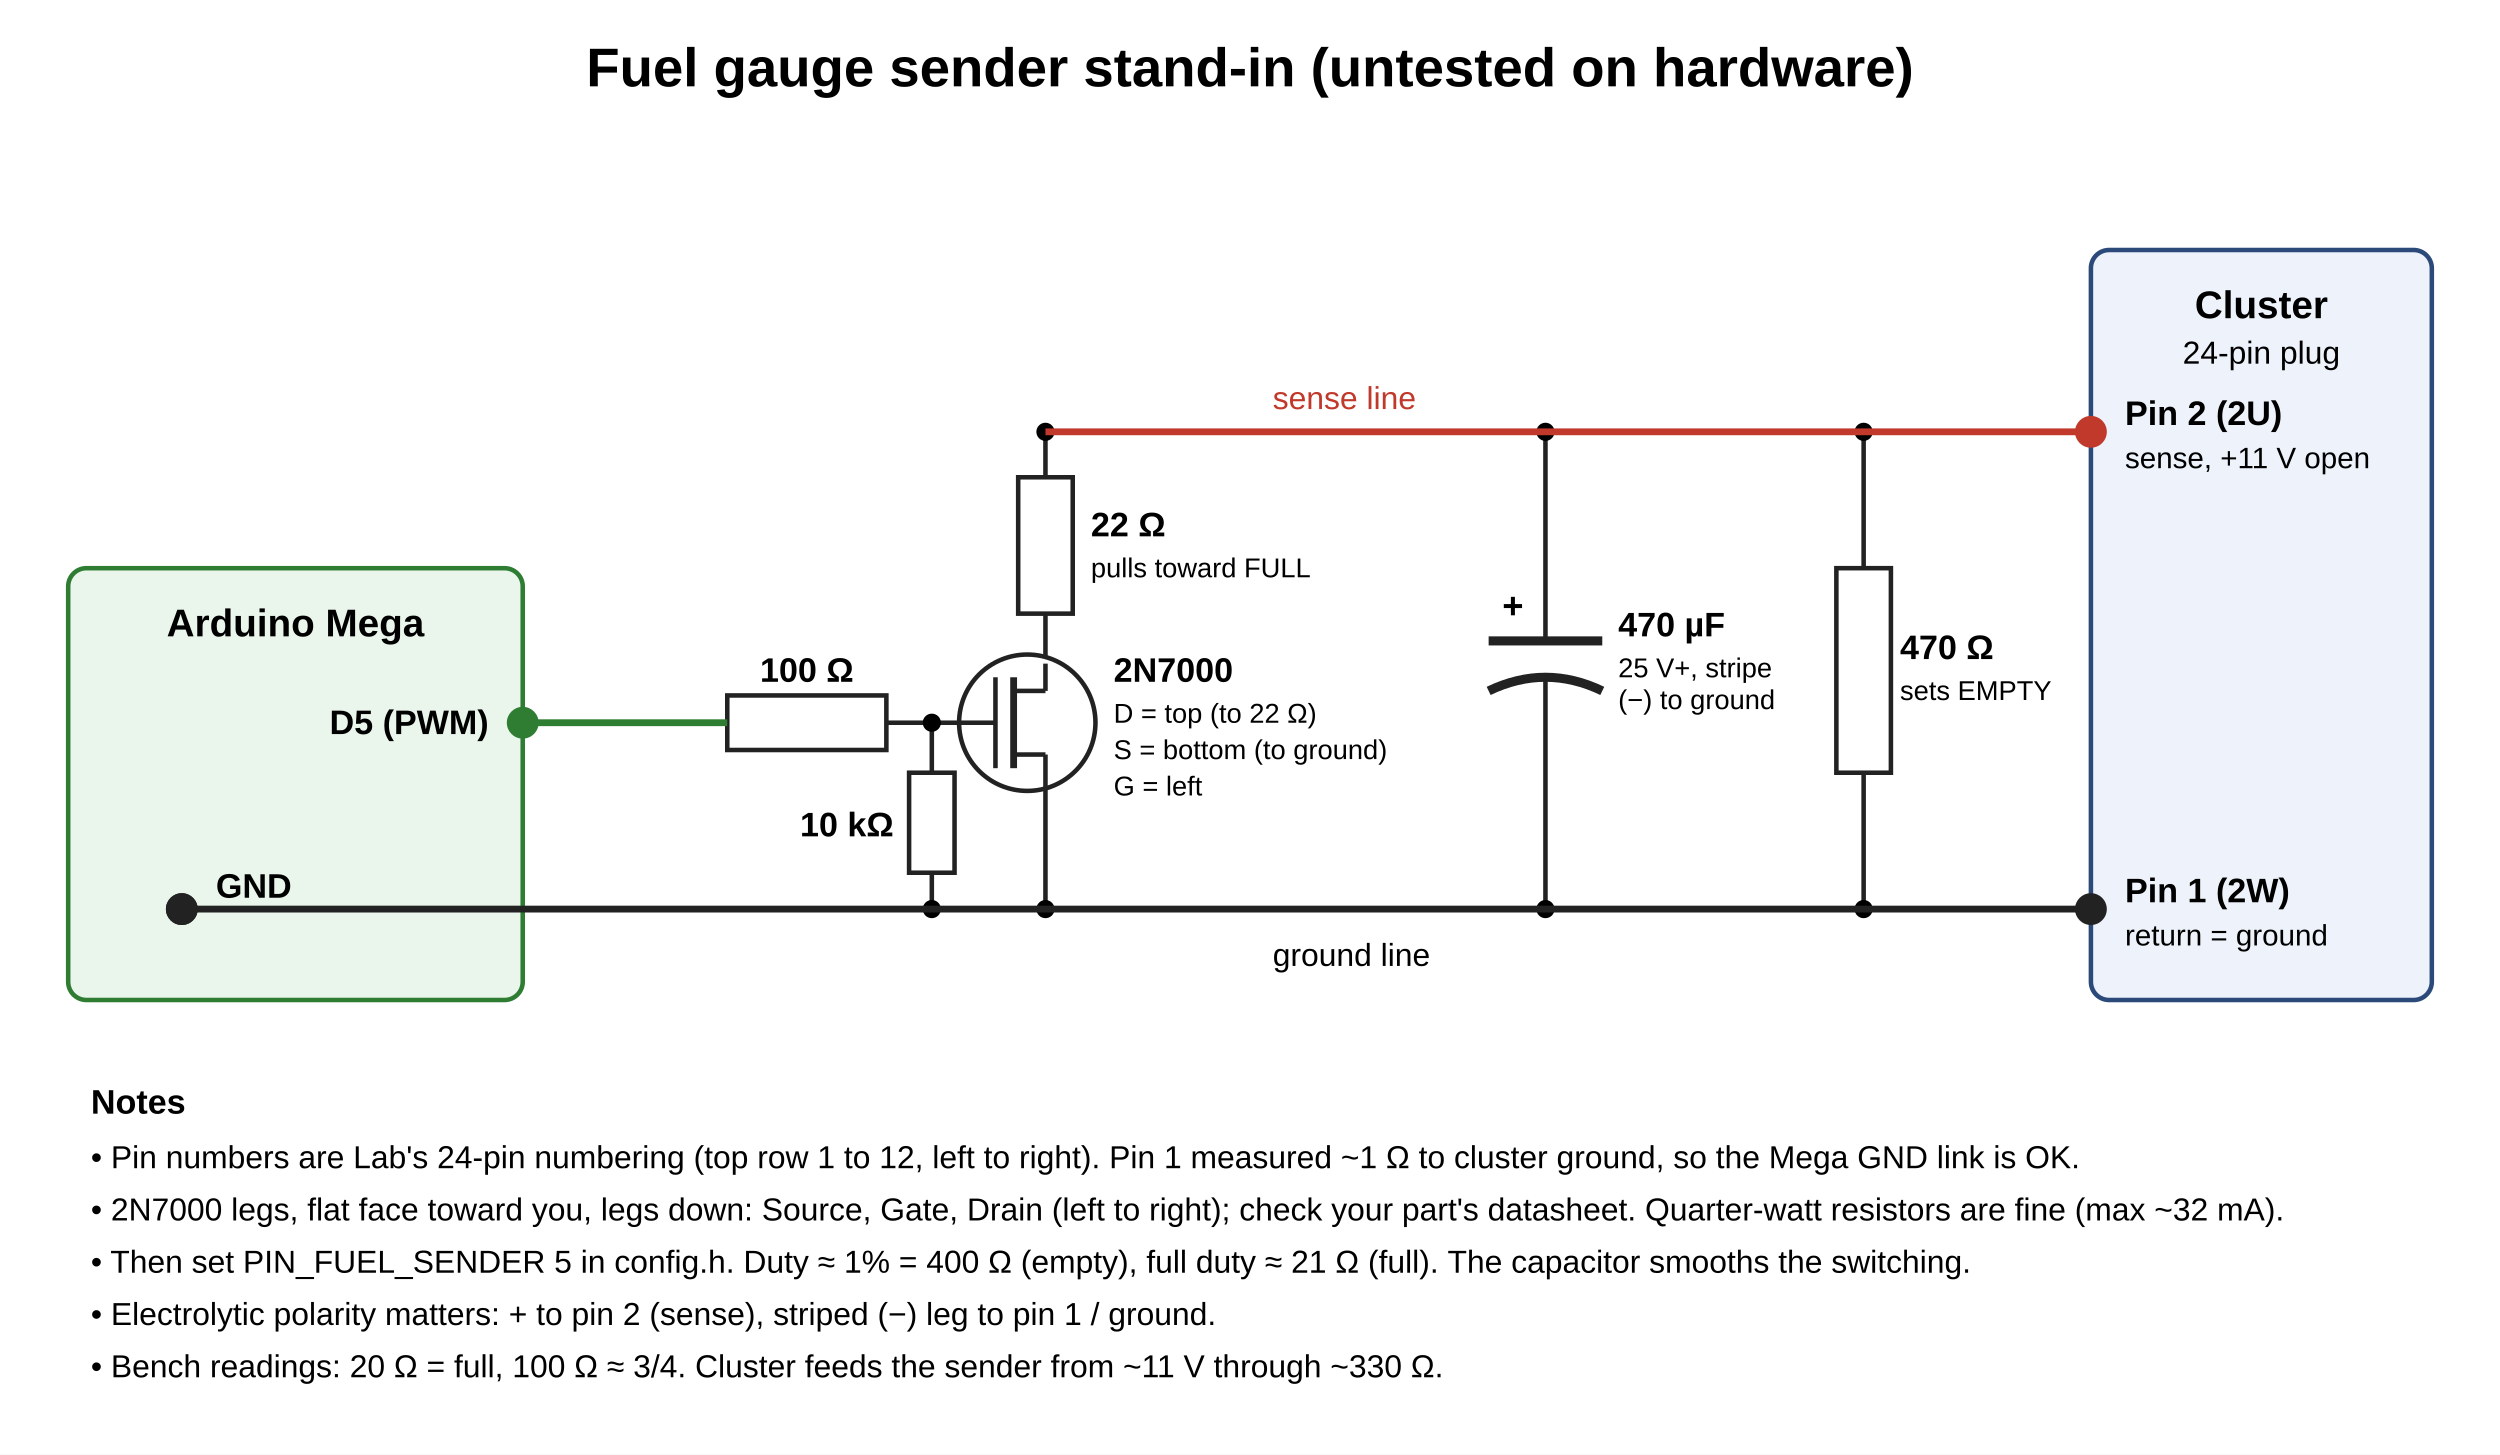
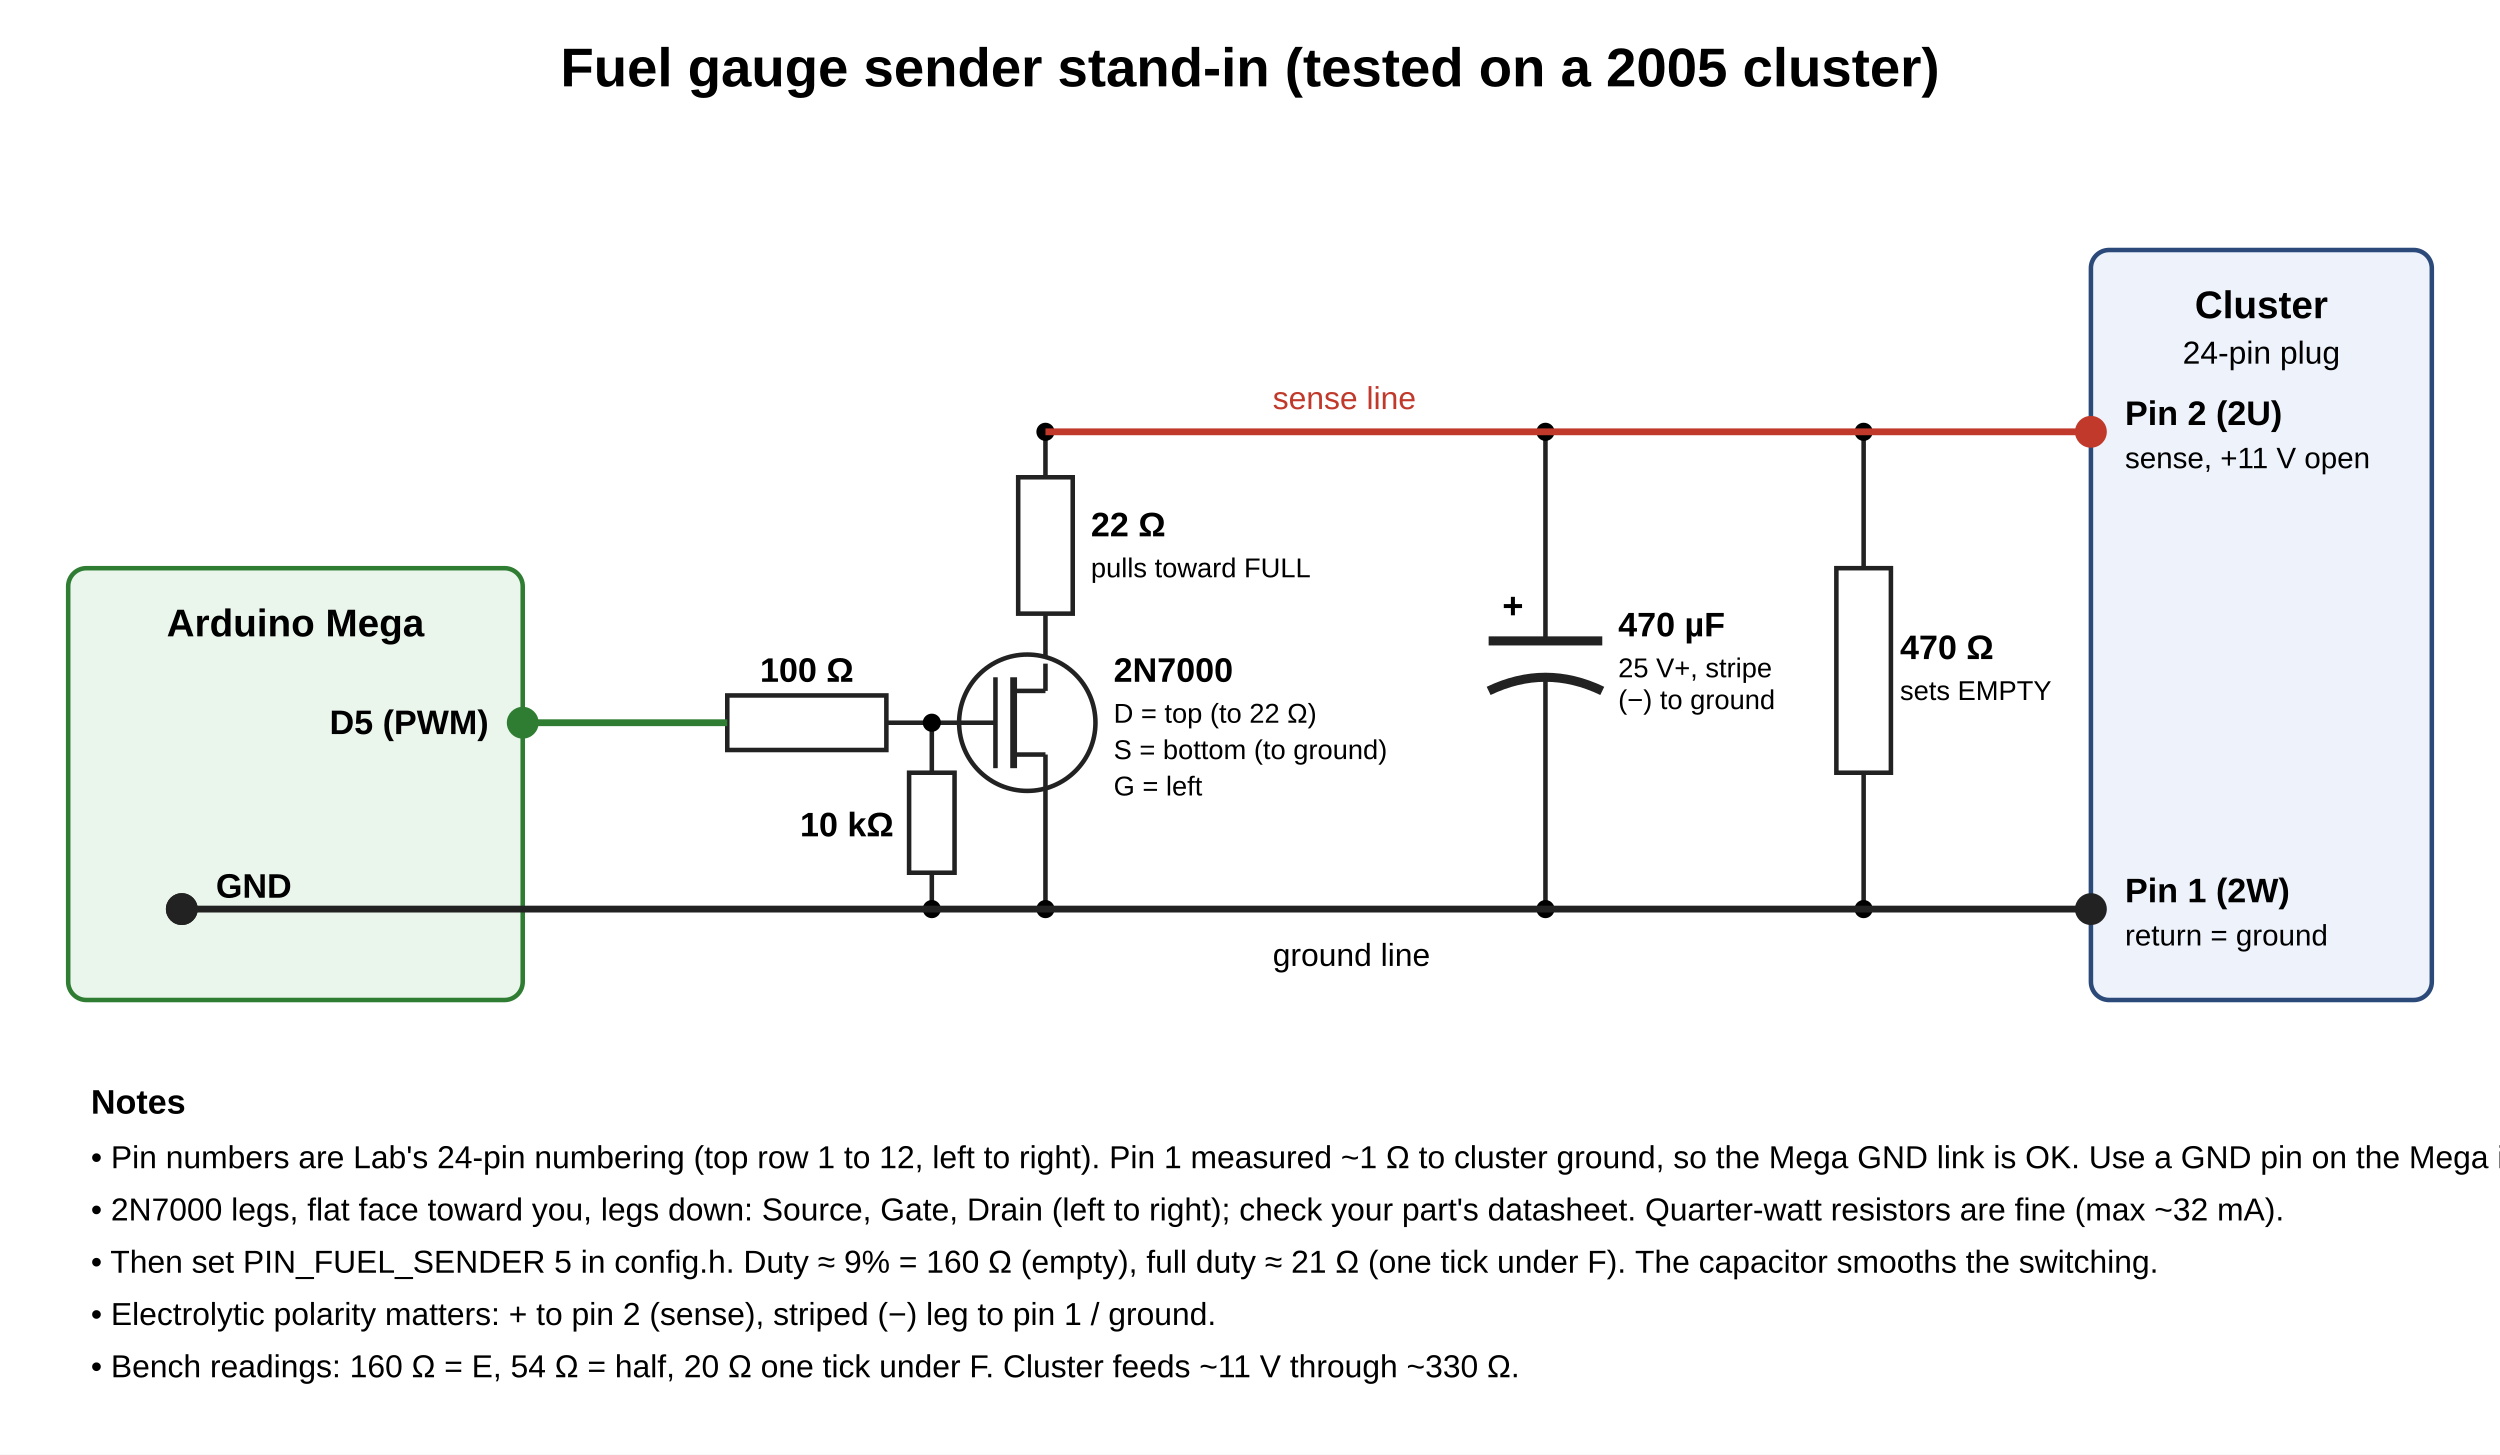
<svg xmlns="http://www.w3.org/2000/svg" width="1100" height="640" viewBox="0 0 1100 640" font-family="Arial, Helvetica, sans-serif">
  <rect width="1100" height="640" fill="#fff" />
-   <text x="550" y="38" text-anchor="middle" font-size="24" font-weight="bold">Fuel gauge sender stand-in (untested on hardware)</text>
+   <text x="550" y="38" text-anchor="middle" font-size="24" font-weight="bold">Fuel gauge sender stand-in (tested on a 2005 cluster)</text>
  <rect x="920" y="110" width="150" height="330" rx="8" fill="#eef3fb" stroke="#2b4a7a" stroke-width="2" />
  <text x="995" y="140" text-anchor="middle" font-size="17" font-weight="bold">Cluster</text>
  <text x="995" y="160" text-anchor="middle" font-size="14">24-pin plug</text>
  <circle cx="920" cy="190" r="7" fill="#c0392b" />
  <text x="935" y="187" font-size="15" font-weight="bold">Pin 2 (2U)</text>
  <text x="935" y="206" font-size="13">sense, +11 V open</text>
  <circle cx="920" cy="400" r="7" fill="#222" />
  <text x="935" y="397" font-size="15" font-weight="bold">Pin 1 (2W)</text>
  <text x="935" y="416" font-size="13">return = ground</text>
  <line x1="820" y1="190" x2="820" y2="250" stroke="#222" stroke-width="2" />
  <rect x="808" y="250" width="24" height="90" fill="#fff" stroke="#222" stroke-width="2" />
  <line x1="820" y1="340" x2="820" y2="400" stroke="#222" stroke-width="2" />
  <text x="836" y="290" font-size="15" font-weight="bold">470 Ω</text>
  <text x="836" y="308" font-size="12">sets EMPTY</text>
  <circle cx="820" cy="190" r="4" />
  <circle cx="820" cy="400" r="4" />
  <line x1="680" y1="190" x2="680" y2="282" stroke="#222" stroke-width="2" />
  <line x1="655" y1="282" x2="705" y2="282" stroke="#222" stroke-width="4" />
  <path d="M655 304 Q680 292 705 304" fill="none" stroke="#222" stroke-width="4" />
  <line x1="680" y1="298" x2="680" y2="400" stroke="#222" stroke-width="2" />
  <text x="661" y="272" font-size="16" font-weight="bold">+</text>
  <text x="712" y="280" font-size="15" font-weight="bold">470 µF</text>
  <text x="712" y="298" font-size="12">25 V+, stripe</text>
  <text x="712" y="312" font-size="12">(−) to ground</text>
  <circle cx="680" cy="190" r="4" />
  <circle cx="680" cy="400" r="4" />
  <line x1="460" y1="190" x2="460" y2="210" stroke="#222" stroke-width="2" />
  <rect x="448" y="210" width="24" height="60" fill="#fff" stroke="#222" stroke-width="2" />
  <text x="480" y="236" font-size="15" font-weight="bold">22 Ω</text>
  <text x="480" y="254" font-size="12">pulls toward FULL</text>
  <line x1="460" y1="270" x2="460" y2="292" stroke="#222" stroke-width="2" />
  <circle cx="452" cy="318" r="30" fill="#fff" stroke="#222" stroke-width="2" />
  <line x1="460" y1="292" x2="460" y2="304" stroke="#222" stroke-width="2" />
  <line x1="446" y1="304" x2="460" y2="304" stroke="#222" stroke-width="2" />
  <line x1="446" y1="332" x2="460" y2="332" stroke="#222" stroke-width="2" />
  <line x1="460" y1="332" x2="460" y2="400" stroke="#222" stroke-width="2" />
  <line x1="446" y1="298" x2="446" y2="338" stroke="#222" stroke-width="3" />
  <line x1="438" y1="298" x2="438" y2="338" stroke="#222" stroke-width="2" />
  <text x="490" y="300" font-size="15" font-weight="bold">2N7000</text>
  <text x="490" y="318" font-size="12">D = top (to 22 Ω)</text>
  <text x="490" y="334" font-size="12">S = bottom (to ground)</text>
  <text x="490" y="350" font-size="12">G = left</text>
  <circle cx="460" cy="190" r="4" />
  <circle cx="460" cy="400" r="4" />
  <line x1="438" y1="318" x2="390" y2="318" stroke="#222" stroke-width="2" />
  <rect x="320" y="306" width="70" height="24" fill="#fff" stroke="#222" stroke-width="2" />
  <text x="355" y="300" text-anchor="middle" font-size="15" font-weight="bold">100 Ω</text>
  <line x1="320" y1="318" x2="230" y2="318" stroke="#2e7d32" stroke-width="3" />
  <line x1="410" y1="318" x2="410" y2="340" stroke="#222" stroke-width="2" />
  <rect x="400" y="340" width="20" height="44" fill="#fff" stroke="#222" stroke-width="2" />
  <line x1="410" y1="384" x2="410" y2="400" stroke="#222" stroke-width="2" />
  <text x="352" y="368" font-size="15" font-weight="bold">10 kΩ</text>
  <circle cx="410" cy="318" r="4" />
  <circle cx="410" cy="400" r="4" />
  <rect x="30" y="250" width="200" height="190" rx="8" fill="#eaf5ec" stroke="#2e7d32" stroke-width="2" />
  <text x="130" y="280" text-anchor="middle" font-size="17" font-weight="bold">Arduino Mega</text>
  <circle cx="230" cy="318" r="7" fill="#2e7d32" />
  <text x="215" y="323" text-anchor="end" font-size="15" font-weight="bold">D5 (PWM)</text>
  <circle cx="80" cy="400" r="7" fill="#222" />
  <text x="95" y="395" font-size="15" font-weight="bold">GND</text>
  <line x1="460" y1="190" x2="920" y2="190" stroke="#c0392b" stroke-width="3" />
  <line x1="80" y1="400" x2="920" y2="400" stroke="#222" stroke-width="3" />
  <text x="560" y="180" font-size="14" fill="#c0392b">sense line</text>
  <text x="560" y="425" font-size="14">ground line</text>
  <circle cx="80" cy="400" r="7" fill="#222" />
  <text x="40" y="490" font-size="15" font-weight="bold">Notes</text>
-   <text x="40" y="514" font-size="14">• Pin numbers are Lab's 24-pin numbering (top row 1 to 12, left to right). Pin 1 measured ~1 Ω to cluster ground, so the Mega GND link is OK.</text>
+   <text x="40" y="514" font-size="14">• Pin numbers are Lab's 24-pin numbering (top row 1 to 12, left to right). Pin 1 measured ~1 Ω to cluster ground, so the Mega GND link is OK. Use a GND pin on the Mega itself.</text>
  <text x="40" y="537" font-size="14">• 2N7000 legs, flat face toward you, legs down: Source, Gate, Drain (left to right); check your part's datasheet. Quarter-watt resistors are fine (max ~32 mA).</text>
-   <text x="40" y="560" font-size="14">• Then set PIN_FUEL_SENDER 5 in config.h. Duty ≈ 1% = 400 Ω (empty), full duty ≈ 21 Ω (full). The capacitor smooths the switching.</text>
+   <text x="40" y="560" font-size="14">• Then set PIN_FUEL_SENDER 5 in config.h. Duty ≈ 9% = 160 Ω (empty), full duty ≈ 21 Ω (one tick under F). The capacitor smooths the switching.</text>
  <text x="40" y="583" font-size="14">• Electrolytic polarity matters: + to pin 2 (sense), striped (−) leg to pin 1 / ground.</text>
-   <text x="40" y="606" font-size="14">• Bench readings: 20 Ω = full, 100 Ω ≈ 3/4. Cluster feeds the sender from ~11 V through ~330 Ω.</text>
+   <text x="40" y="606" font-size="14">• Bench readings: 160 Ω = E, 54 Ω = half, 20 Ω one tick under F. Cluster feeds ~11 V through ~330 Ω.</text>
</svg>
